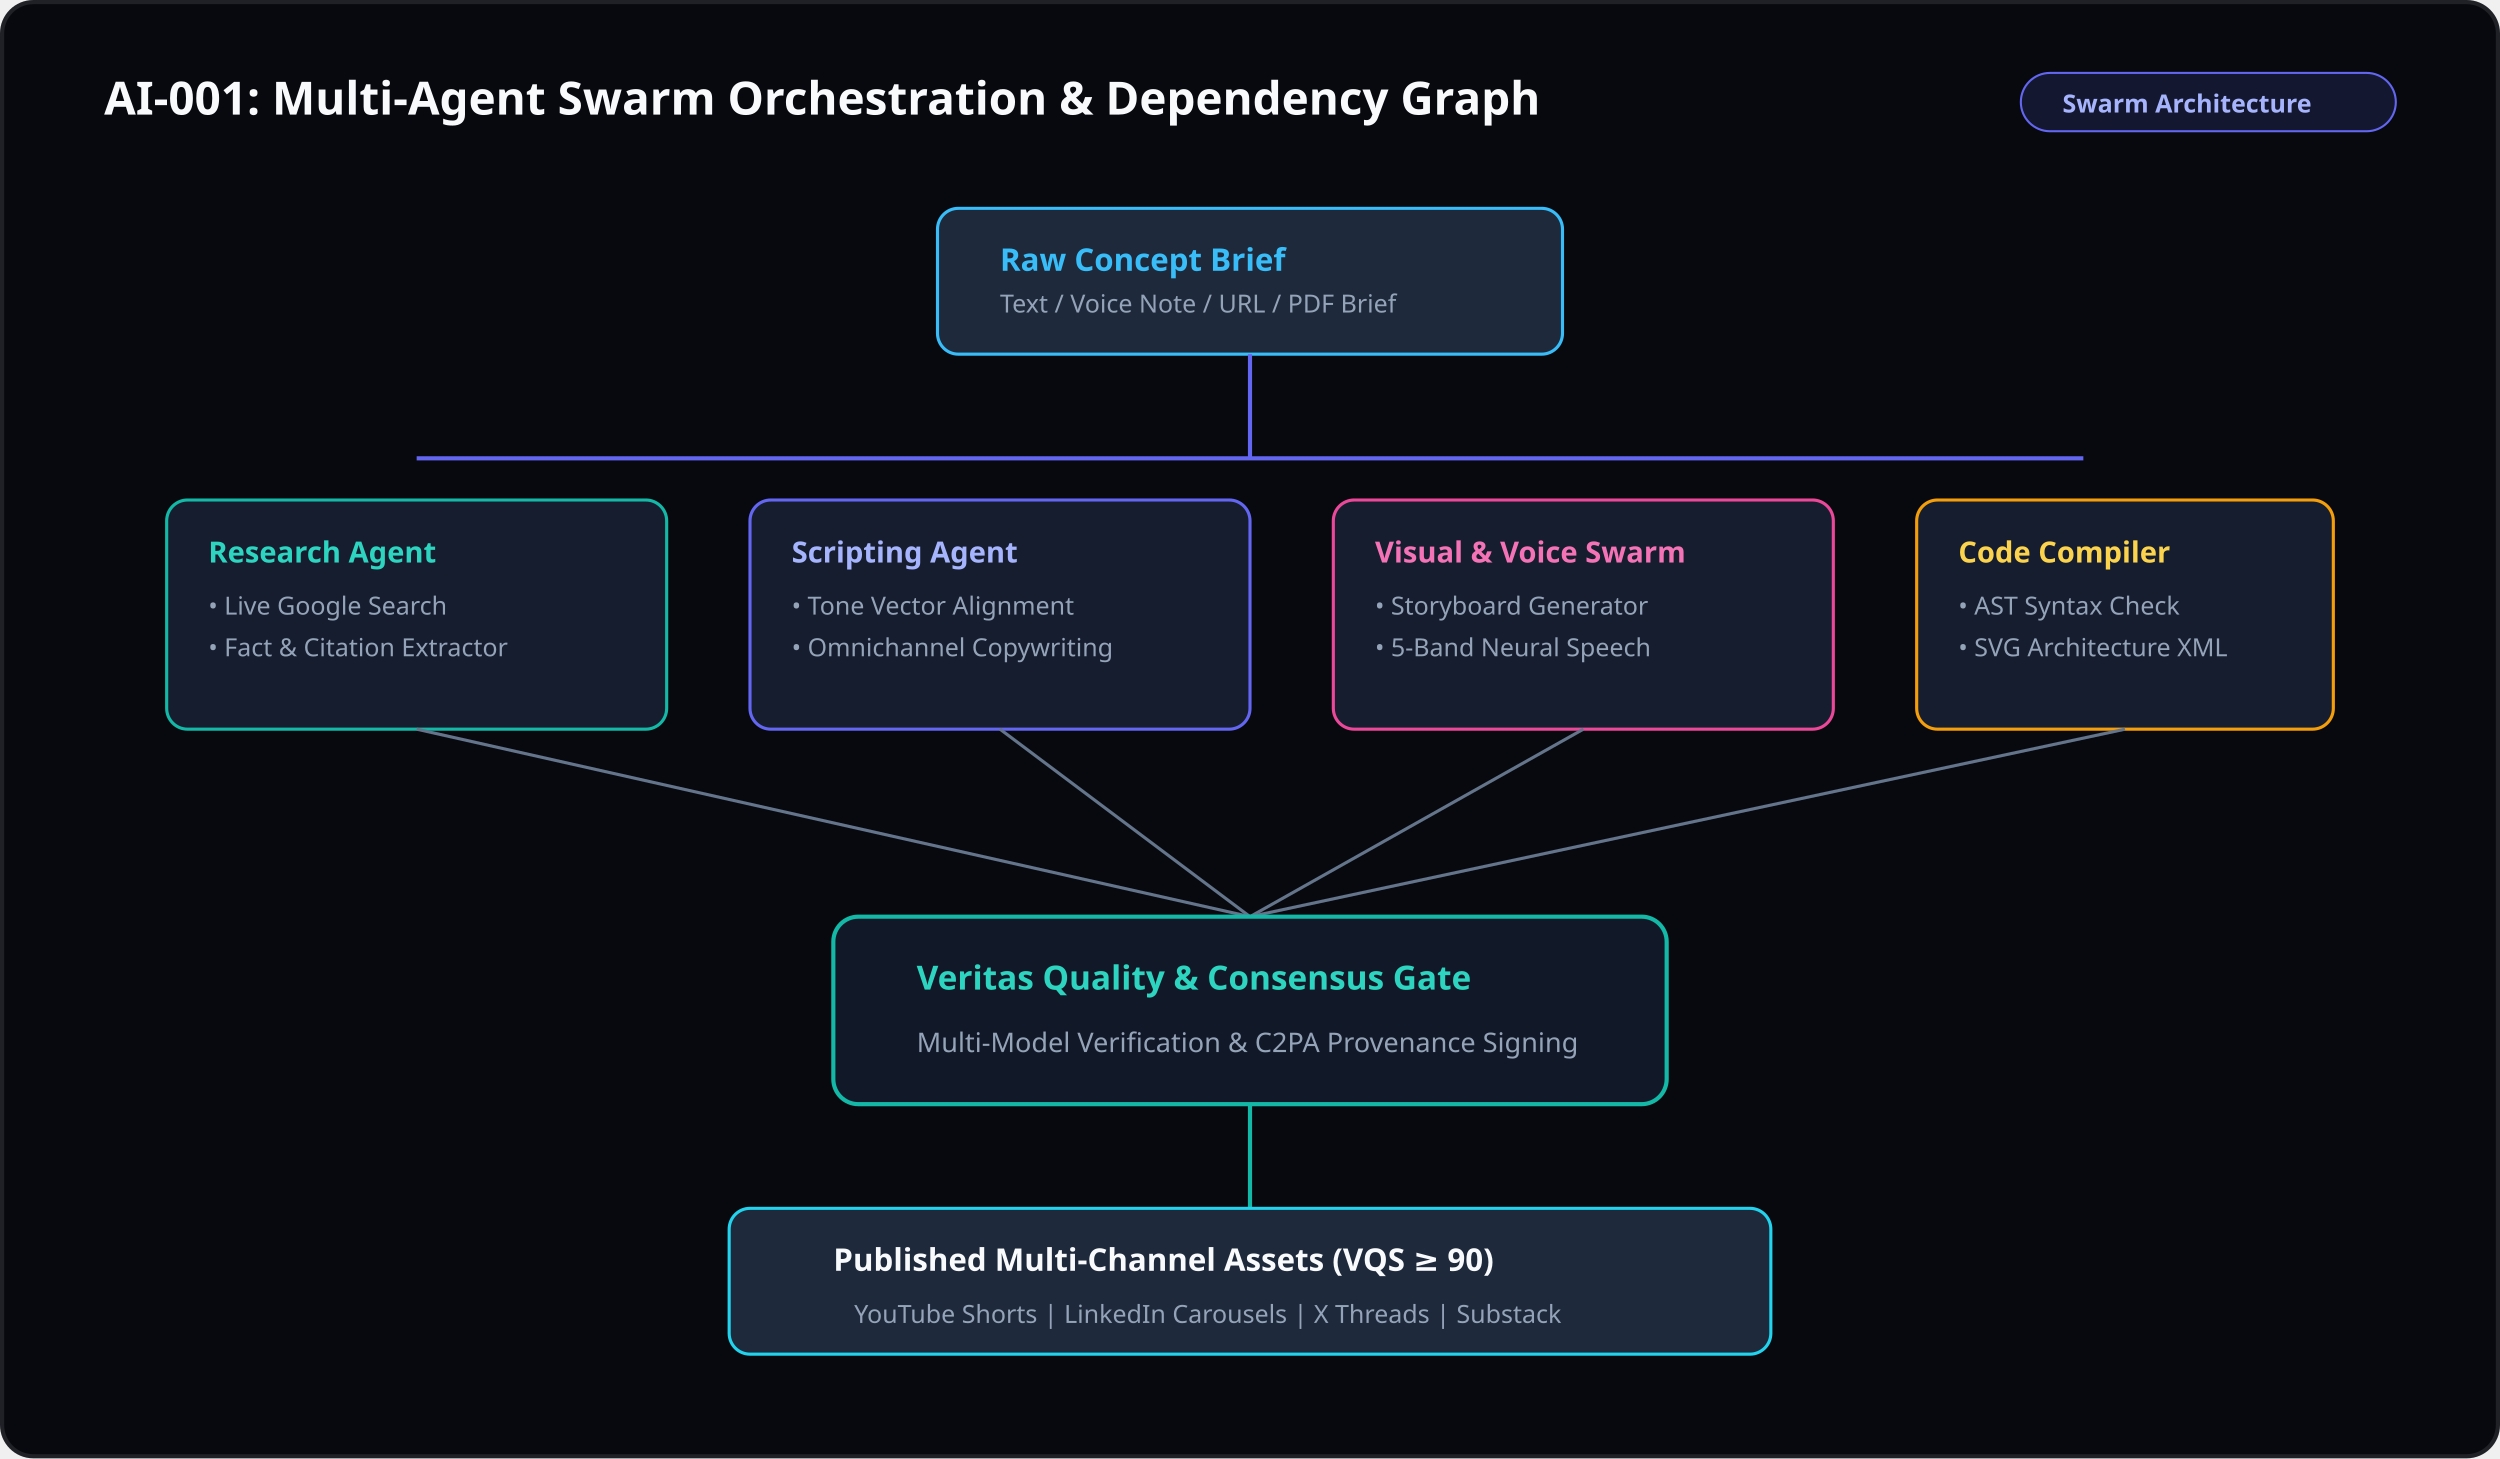
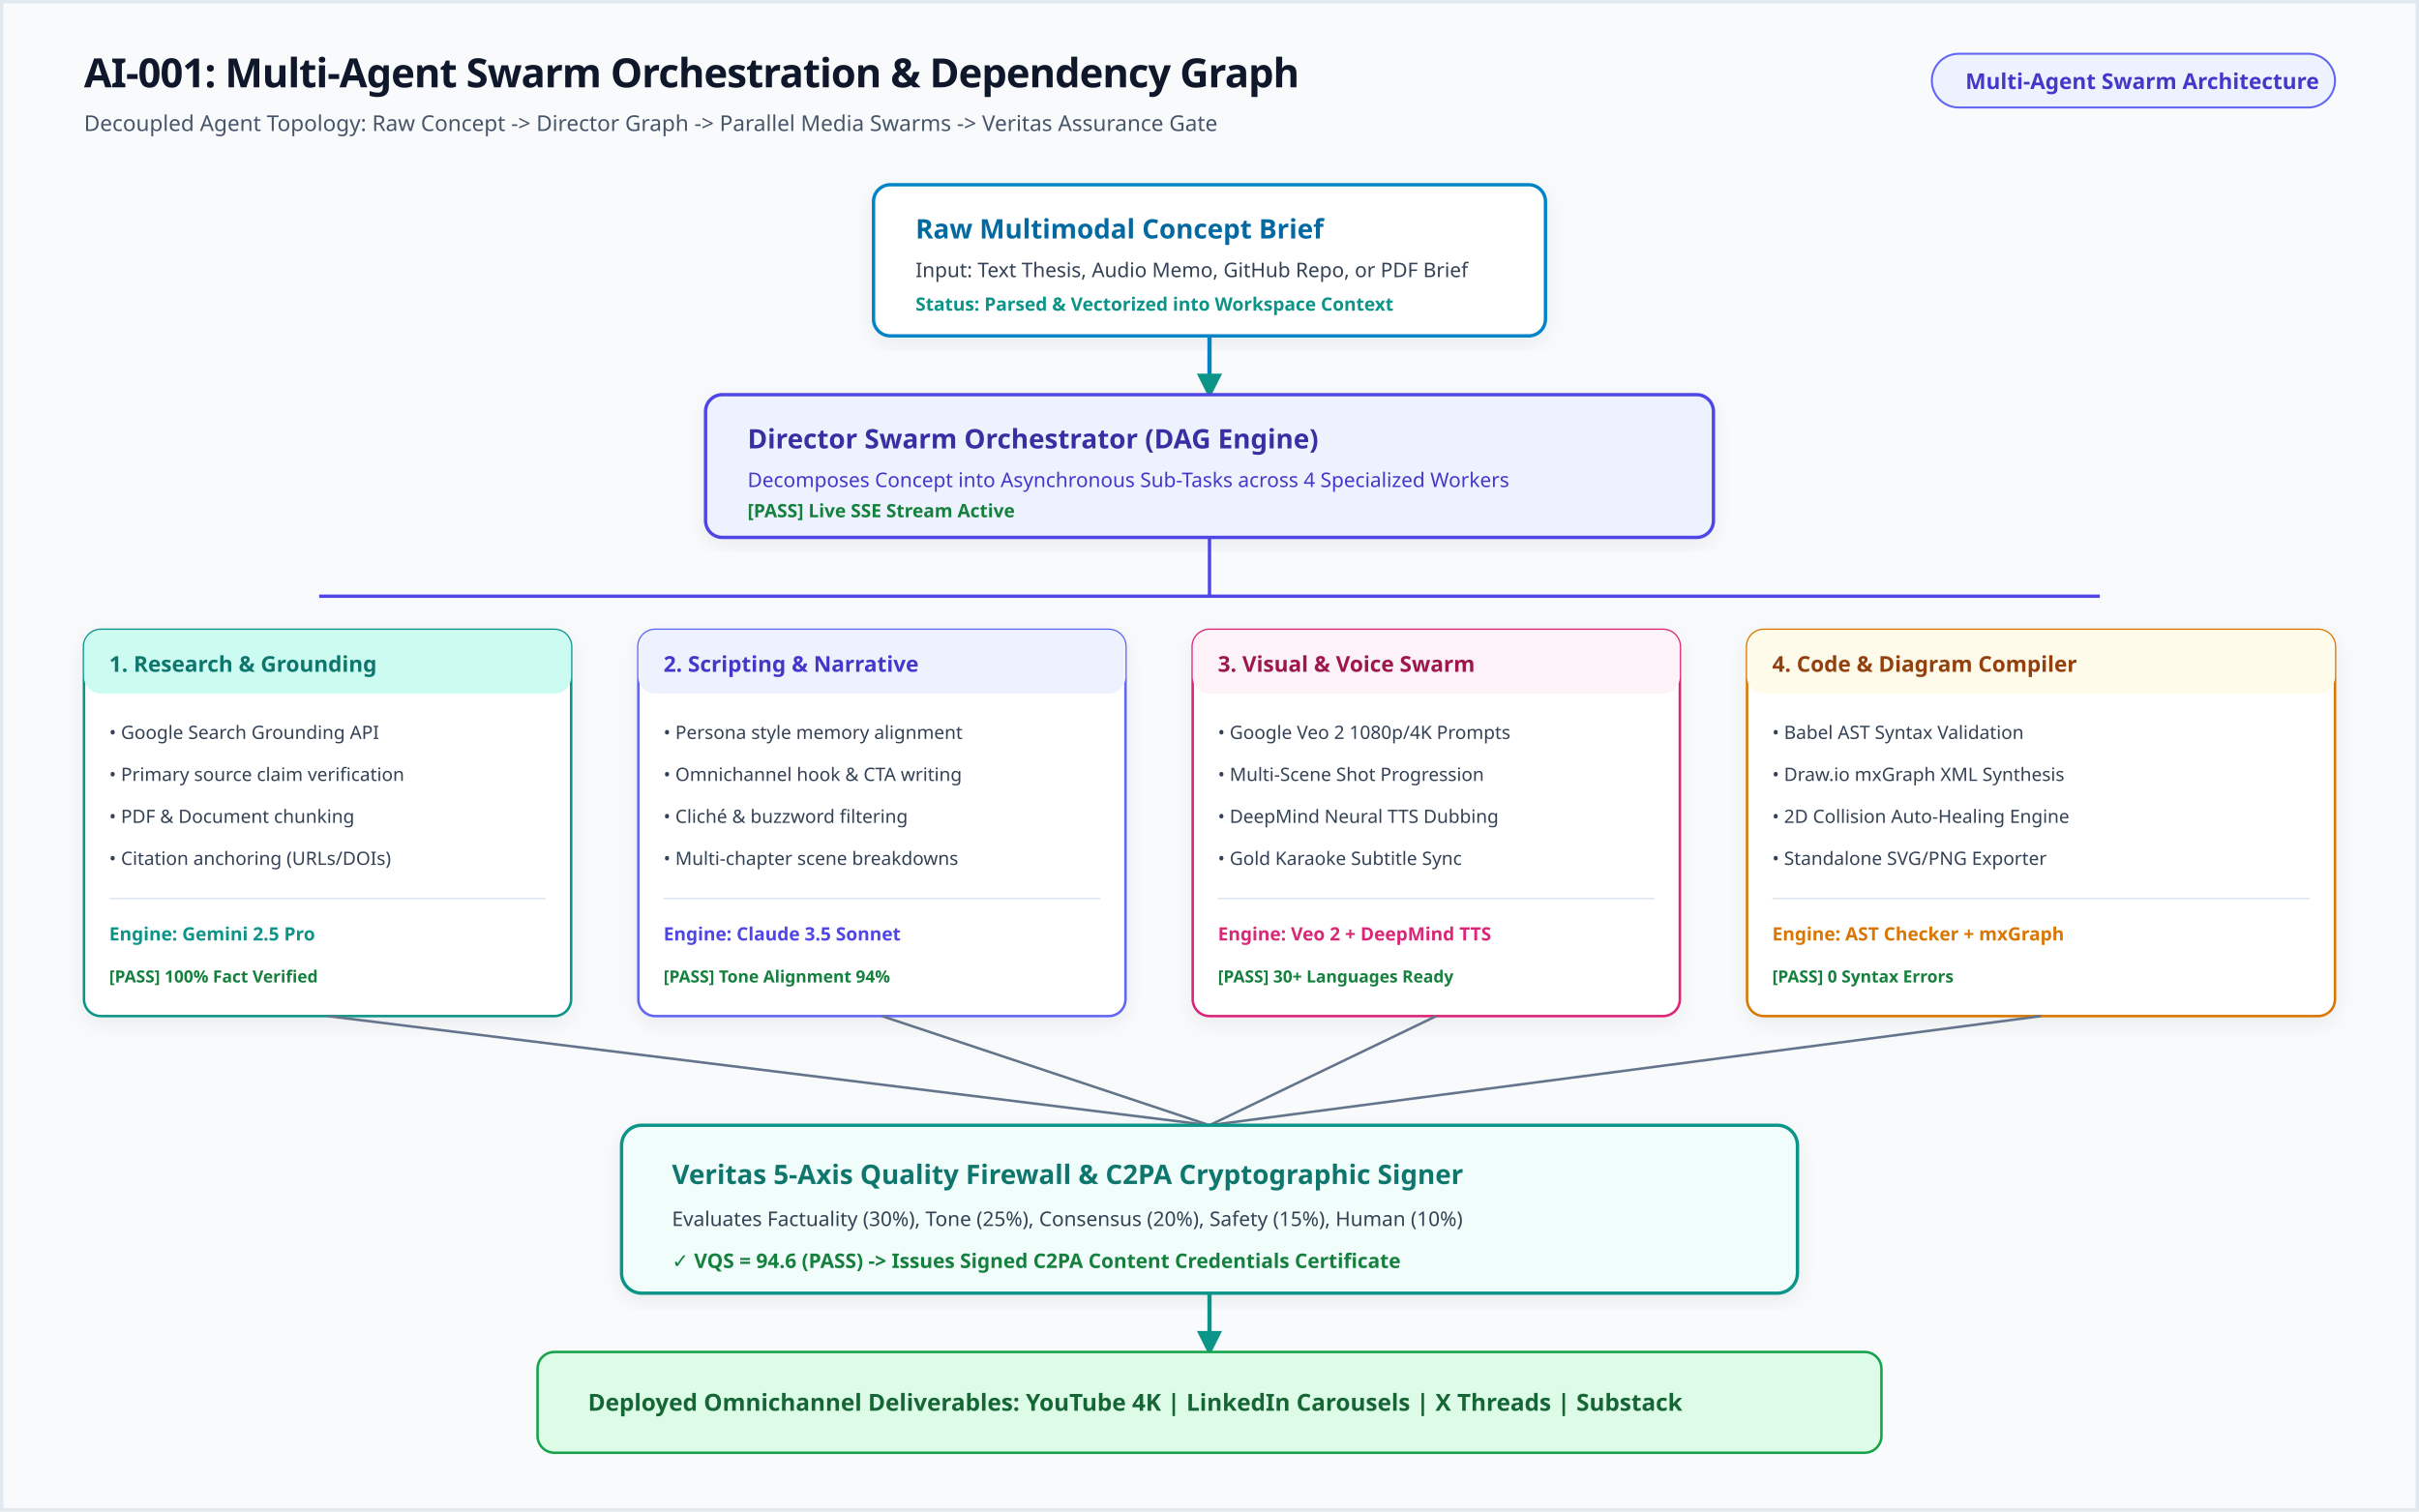
- <svg xmlns="http://www.w3.org/2000/svg" viewBox="0 0 1200 700" width="100%" height="100%">
-   <rect width="1200" height="700" fill="#07090E" rx="16" />
-   <rect x="1" y="1" width="1198" height="698" fill="none" stroke="rgba(255,255,255,0.1)" stroke-width="2" rx="15" />
-   <text x="50" y="55" fill="#F8FAFC" font-family="sans-serif" font-size="22" font-weight="bold">AI-001: Multi-Agent Swarm Orchestration &amp; Dependency Graph</text>
-   <rect x="970" y="35" width="180" height="28" rx="14" fill="rgba(99,102,241,0.15)" stroke="#6366F1" stroke-width="1" />
-   <text x="990" y="54" fill="#A5B4FC" font-family="sans-serif" font-size="12" font-weight="600">Swarm Architecture</text>
-   <rect x="450" y="100" width="300" height="70" rx="10" fill="#1E293B" stroke="#38BDF8" stroke-width="1.5" />
-   <text x="480" y="130" fill="#38BDF8" font-family="sans-serif" font-size="15" font-weight="bold">Raw Concept Brief</text>
-   <text x="480" y="150" fill="#94A3B8" font-family="sans-serif" font-size="12">Text / Voice Note / URL / PDF Brief</text>
-   <line x1="600" y1="170" x2="600" y2="220" stroke="#6366F1" stroke-width="2" />
-   <line x1="200" y1="220" x2="1000" y2="220" stroke="#6366F1" stroke-width="2" />
-   <rect x="80" y="240" width="240" height="110" rx="10" fill="#151D2F" stroke="#14B8A6" stroke-width="1.5" />
-   <text x="100" y="270" fill="#2DD4BF" font-family="sans-serif" font-size="14" font-weight="bold">Research Agent</text>
-   <text x="100" y="295" fill="#94A3B8" font-family="sans-serif" font-size="12">• Live Google Search</text>
-   <text x="100" y="315" fill="#94A3B8" font-family="sans-serif" font-size="12">• Fact &amp; Citation Extractor</text>
-   <rect x="360" y="240" width="240" height="110" rx="10" fill="#151D2F" stroke="#6366F1" stroke-width="1.5" />
-   <text x="380" y="270" fill="#A5B4FC" font-family="sans-serif" font-size="14" font-weight="bold">Scripting Agent</text>
-   <text x="380" y="295" fill="#94A3B8" font-family="sans-serif" font-size="12">• Tone Vector Alignment</text>
-   <text x="380" y="315" fill="#94A3B8" font-family="sans-serif" font-size="12">• Omnichannel Copywriting</text>
-   <rect x="640" y="240" width="240" height="110" rx="10" fill="#151D2F" stroke="#EC4899" stroke-width="1.5" />
-   <text x="660" y="270" fill="#F472B6" font-family="sans-serif" font-size="14" font-weight="bold">Visual &amp; Voice Swarm</text>
-   <text x="660" y="295" fill="#94A3B8" font-family="sans-serif" font-size="12">• Storyboard Generator</text>
-   <text x="660" y="315" fill="#94A3B8" font-family="sans-serif" font-size="12">• 5-Band Neural Speech</text>
-   <rect x="920" y="240" width="200" height="110" rx="10" fill="#151D2F" stroke="#F59E0B" stroke-width="1.5" />
-   <text x="940" y="270" fill="#FCD34D" font-family="sans-serif" font-size="14" font-weight="bold">Code Compiler</text>
-   <text x="940" y="295" fill="#94A3B8" font-family="sans-serif" font-size="12">• AST Syntax Check</text>
-   <text x="940" y="315" fill="#94A3B8" font-family="sans-serif" font-size="12">• SVG Architecture XML</text>
-   <line x1="200" y1="350" x2="600" y2="440" stroke="#64748B" stroke-width="1.5" />
-   <line x1="480" y1="350" x2="600" y2="440" stroke="#64748B" stroke-width="1.5" />
-   <line x1="760" y1="350" x2="600" y2="440" stroke="#64748B" stroke-width="1.5" />
-   <line x1="1020" y1="350" x2="600" y2="440" stroke="#64748B" stroke-width="1.5" />
-   <rect x="400" y="440" width="400" height="90" rx="12" fill="#111827" stroke="#14B8A6" stroke-width="2" />
-   <text x="440" y="475" fill="#2DD4BF" font-family="sans-serif" font-size="16" font-weight="bold">Veritas Quality &amp; Consensus Gate</text>
-   <text x="440" y="505" fill="#94A3B8" font-family="sans-serif" font-size="13">Multi-Model Verification &amp; C2PA Provenance Signing</text>
-   <line x1="600" y1="530" x2="600" y2="580" stroke="#14B8A6" stroke-width="2" />
-   <rect x="350" y="580" width="500" height="70" rx="10" fill="#1E293B" stroke="#22D3EE" stroke-width="1.5" />
-   <text x="400" y="610" fill="#F8FAFC" font-family="sans-serif" font-size="15" font-weight="bold">Published Multi-Channel Assets (VQS ≥ 90)</text>
-   <text x="410" y="635" fill="#94A3B8" font-family="sans-serif" font-size="12">YouTube Shorts | LinkedIn Carousels | X Threads | Substack</text>
+ <svg xmlns="http://www.w3.org/2000/svg" viewBox="0 0 1440 900" width="100%" height="100%">
+   <defs>
+     <filter id="cardShadow3" x="-10%" y="-10%" width="120%" height="120%">
+       <feDropShadow dx="0" dy="4" stdDeviation="6" flood-color="#0F172A" flood-opacity="0.06" />
+     </filter>
+     <marker id="arrIndigo3" markerWidth="8" markerHeight="8" refX="5" refY="3" orient="auto">
+       <path d="M0,0 L0,6 L6,3 z" fill="#4F46E5" />
+     </marker>
+     <marker id="arrTeal3" markerWidth="8" markerHeight="8" refX="5" refY="3" orient="auto">
+       <path d="M0,0 L0,6 L6,3 z" fill="#0D9488" />
+     </marker>
+   </defs>
+   <rect width="1440" height="900" fill="#F8FAFC" />
+   <rect x="1" y="1" width="1438" height="898" fill="none" stroke="#E2E8F0" stroke-width="2" />
+   <text x="50" y="52" fill="#0F172A" font-family="sans-serif" font-size="24" font-weight="bold" letter-spacing="-0.5px">AI-001: Multi-Agent Swarm Orchestration &amp; Dependency Graph</text>
+   <text x="50" y="78" fill="#475569" font-family="sans-serif" font-size="13" font-weight="500">Decoupled Agent Topology: Raw Concept -&gt; Director Graph -&gt; Parallel Media Swarms -&gt; Veritas Assurance Gate</text>
+   <rect x="1150" y="32" width="240" height="32" rx="16" fill="#EEF2FF" stroke="#6366F1" stroke-width="1.2" />
+   <text x="1170" y="53" fill="#4338CA" font-family="sans-serif" font-size="13" font-weight="bold">Multi-Agent Swarm Architecture</text>
+   <g transform="translate(520, 110)">
+     <rect width="400" height="90" rx="10" fill="#FFFFFF" stroke="#0284C7" stroke-width="2" filter="url(#cardShadow3)" />
+     <text x="25" y="32" fill="#0369A1" font-family="sans-serif" font-size="16" font-weight="bold">Raw Multimodal Concept Brief</text>
+     <text x="25" y="55" fill="#334155" font-family="sans-serif" font-size="12">Input: Text Thesis, Audio Memo, GitHub Repo, or PDF Brief</text>
+     <text x="25" y="75" fill="#0D9488" font-family="sans-serif" font-size="11" font-weight="bold">Status: Parsed &amp; Vectorized into Workspace Context</text>
+   </g>
+   <line x1="720" y1="200" x2="720" y2="235" stroke="#0284C7" stroke-width="2.5" marker-end="url(#arrTeal3)" />
+   <g transform="translate(420, 235)">
+     <rect width="600" height="85" rx="10" fill="#EEF2FF" stroke="#4F46E5" stroke-width="2" filter="url(#cardShadow3)" />
+     <text x="25" y="32" fill="#3730A3" font-family="sans-serif" font-size="16" font-weight="bold">Director Swarm Orchestrator (DAG Engine)</text>
+     <text x="25" y="55" fill="#4338CA" font-family="sans-serif" font-size="12">Decomposes Concept into Asynchronous Sub-Tasks across 4 Specialized Workers</text>
+     <text x="25" y="73" fill="#15803D" font-family="sans-serif" font-size="11" font-weight="bold">[PASS] Live SSE Stream Active</text>
+   </g>
+   <line x1="720" y1="320" x2="720" y2="355" stroke="#4F46E5" stroke-width="2" />
+   <line x1="190" y1="355" x2="1250" y2="355" stroke="#4F46E5" stroke-width="2" />
+   <g transform="translate(50, 375)">
+     <rect width="290" height="230" rx="10" fill="#FFFFFF" stroke="#0D9488" stroke-width="1.5" filter="url(#cardShadow3)" />
+     <rect width="290" height="38" rx="10" fill="#CCFBF1" />
+     <text x="15" y="25" fill="#0F766E" font-family="sans-serif" font-size="13" font-weight="bold">1. Research &amp; Grounding</text>
+     <text x="15" y="65" fill="#334155" font-family="sans-serif" font-size="11">• Google Search Grounding API</text>
+     <text x="15" y="90" fill="#334155" font-family="sans-serif" font-size="11">• Primary source claim verification</text>
+     <text x="15" y="115" fill="#334155" font-family="sans-serif" font-size="11">• PDF &amp; Document chunking</text>
+     <text x="15" y="140" fill="#334155" font-family="sans-serif" font-size="11">• Citation anchoring (URLs/DOIs)</text>
+     <line x1="15" y1="160" x2="275" y2="160" stroke="#E2E8F0" />
+     <text x="15" y="185" fill="#0D9488" font-family="sans-serif" font-size="11" font-weight="bold">Engine: Gemini 2.5 Pro</text>
+     <text x="15" y="210" fill="#15803D" font-family="sans-serif" font-size="10" font-weight="bold">[PASS] 100% Fact Verified</text>
+   </g>
+   <g transform="translate(380, 375)">
+     <rect width="290" height="230" rx="10" fill="#FFFFFF" stroke="#6366F1" stroke-width="1.5" filter="url(#cardShadow3)" />
+     <rect width="290" height="38" rx="10" fill="#EEF2FF" />
+     <text x="15" y="25" fill="#4338CA" font-family="sans-serif" font-size="13" font-weight="bold">2. Scripting &amp; Narrative</text>
+     <text x="15" y="65" fill="#334155" font-family="sans-serif" font-size="11">• Persona style memory alignment</text>
+     <text x="15" y="90" fill="#334155" font-family="sans-serif" font-size="11">• Omnichannel hook &amp; CTA writing</text>
+     <text x="15" y="115" fill="#334155" font-family="sans-serif" font-size="11">• Cliché &amp; buzzword filtering</text>
+     <text x="15" y="140" fill="#334155" font-family="sans-serif" font-size="11">• Multi-chapter scene breakdowns</text>
+     <line x1="15" y1="160" x2="275" y2="160" stroke="#E2E8F0" />
+     <text x="15" y="185" fill="#4F46E5" font-family="sans-serif" font-size="11" font-weight="bold">Engine: Claude 3.5 Sonnet</text>
+     <text x="15" y="210" fill="#15803D" font-family="sans-serif" font-size="10" font-weight="bold">[PASS] Tone Alignment 94%</text>
+   </g>
+   <g transform="translate(710, 375)">
+     <rect width="290" height="230" rx="10" fill="#FFFFFF" stroke="#DB2777" stroke-width="1.5" filter="url(#cardShadow3)" />
+     <rect width="290" height="38" rx="10" fill="#FDF2F8" />
+     <text x="15" y="25" fill="#9D174D" font-family="sans-serif" font-size="13" font-weight="bold">3. Visual &amp; Voice Swarm</text>
+     <text x="15" y="65" fill="#334155" font-family="sans-serif" font-size="11">• Google Veo 2 1080p/4K Prompts</text>
+     <text x="15" y="90" fill="#334155" font-family="sans-serif" font-size="11">• Multi-Scene Shot Progression</text>
+     <text x="15" y="115" fill="#334155" font-family="sans-serif" font-size="11">• DeepMind Neural TTS Dubbing</text>
+     <text x="15" y="140" fill="#334155" font-family="sans-serif" font-size="11">• Gold Karaoke Subtitle Sync</text>
+     <line x1="15" y1="160" x2="275" y2="160" stroke="#E2E8F0" />
+     <text x="15" y="185" fill="#DB2777" font-family="sans-serif" font-size="11" font-weight="bold">Engine: Veo 2 + DeepMind TTS</text>
+     <text x="15" y="210" fill="#15803D" font-family="sans-serif" font-size="10" font-weight="bold">[PASS] 30+ Languages Ready</text>
+   </g>
+   <g transform="translate(1040, 375)">
+     <rect width="350" height="230" rx="10" fill="#FFFFFF" stroke="#D97706" stroke-width="1.5" filter="url(#cardShadow3)" />
+     <rect width="350" height="38" rx="10" fill="#FFFBEB" />
+     <text x="15" y="25" fill="#92400E" font-family="sans-serif" font-size="13" font-weight="bold">4. Code &amp; Diagram Compiler</text>
+     <text x="15" y="65" fill="#334155" font-family="sans-serif" font-size="11">• Babel AST Syntax Validation</text>
+     <text x="15" y="90" fill="#334155" font-family="sans-serif" font-size="11">• Draw.io mxGraph XML Synthesis</text>
+     <text x="15" y="115" fill="#334155" font-family="sans-serif" font-size="11">• 2D Collision Auto-Healing Engine</text>
+     <text x="15" y="140" fill="#334155" font-family="sans-serif" font-size="11">• Standalone SVG/PNG Exporter</text>
+     <line x1="15" y1="160" x2="335" y2="160" stroke="#E2E8F0" />
+     <text x="15" y="185" fill="#D97706" font-family="sans-serif" font-size="11" font-weight="bold">Engine: AST Checker + mxGraph</text>
+     <text x="15" y="210" fill="#15803D" font-family="sans-serif" font-size="10" font-weight="bold">[PASS] 0 Syntax Errors</text>
+   </g>
+   <line x1="195" y1="605" x2="720" y2="670" stroke="#64748B" stroke-width="1.5" />
+   <line x1="525" y1="605" x2="720" y2="670" stroke="#64748B" stroke-width="1.5" />
+   <line x1="855" y1="605" x2="720" y2="670" stroke="#64748B" stroke-width="1.5" />
+   <line x1="1215" y1="605" x2="720" y2="670" stroke="#64748B" stroke-width="1.5" />
+   <g transform="translate(370, 670)">
+     <rect width="700" height="100" rx="12" fill="#F0FDFA" stroke="#0D9488" stroke-width="2" filter="url(#cardShadow3)" />
+     <text x="30" y="35" fill="#0F766E" font-family="sans-serif" font-size="16" font-weight="bold">Veritas 5-Axis Quality Firewall &amp; C2PA Cryptographic Signer</text>
+     <text x="30" y="60" fill="#334155" font-family="sans-serif" font-size="12">Evaluates Factuality (30%), Tone (25%), Consensus (20%), Safety (15%), Human (10%)</text>
+     <text x="30" y="85" fill="#15803D" font-family="sans-serif" font-size="12" font-weight="bold">✓ VQS = 94.6 (PASS) -&gt; Issues Signed C2PA Content Credentials Certificate</text>
+   </g>
+   <line x1="720" y1="770" x2="720" y2="805" stroke="#0D9488" stroke-width="2.5" marker-end="url(#arrTeal3)" />
+   <g transform="translate(320, 805)">
+     <rect width="800" height="60" rx="10" fill="#DCFCE7" stroke="#16A34A" stroke-width="1.5" />
+     <text x="30" y="35" fill="#166534" font-family="sans-serif" font-size="14" font-weight="bold">Deployed Omnichannel Deliverables: YouTube 4K | LinkedIn Carousels | X Threads | Substack</text>
+   </g>
</svg>
